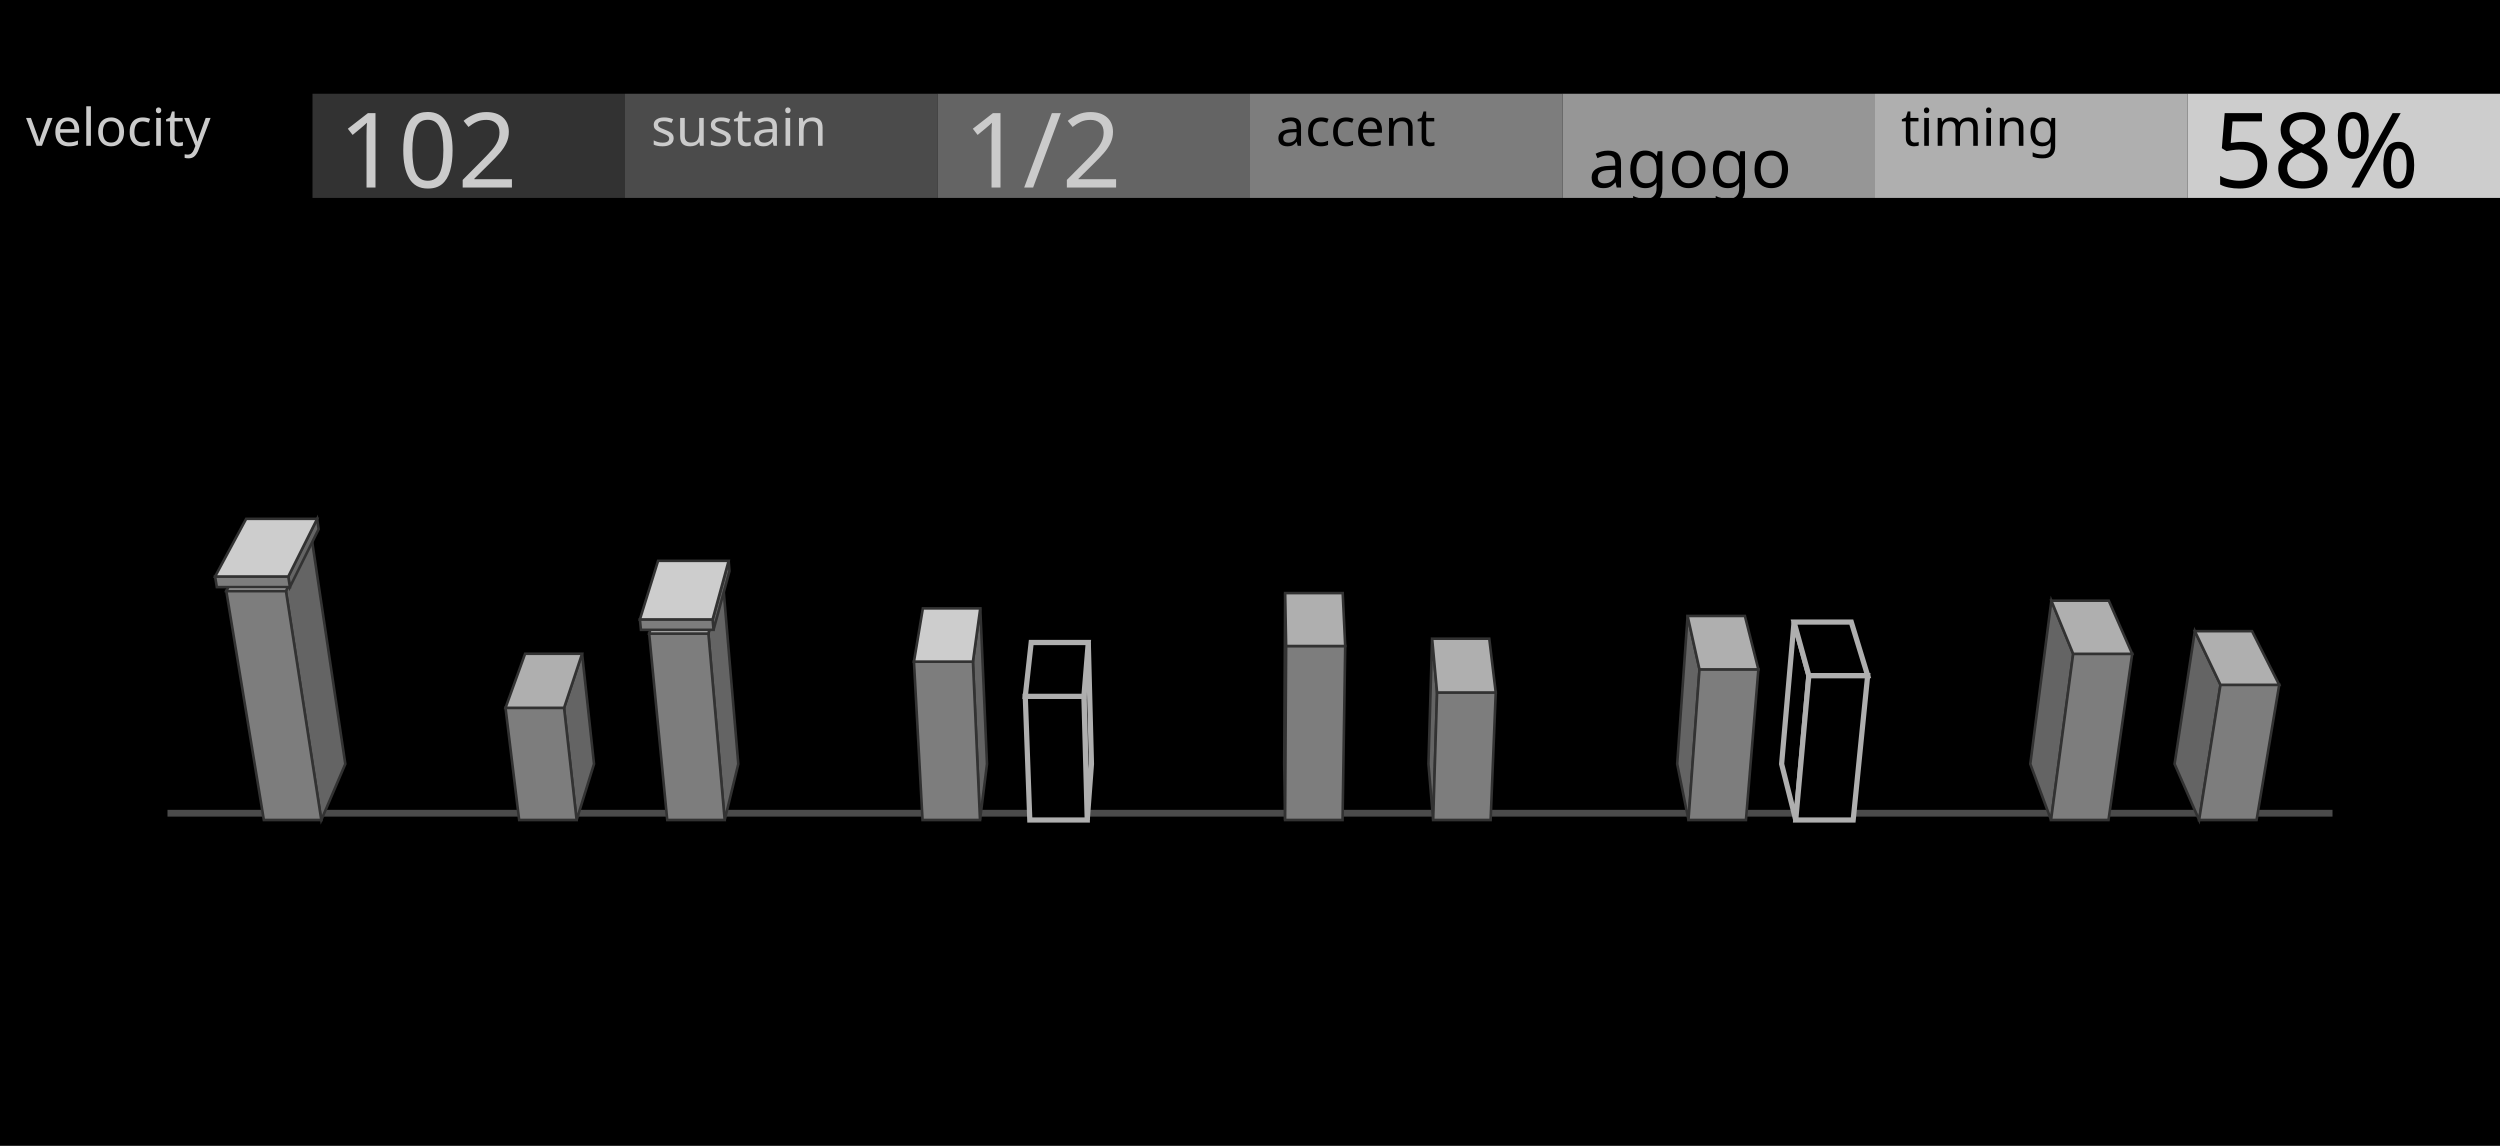
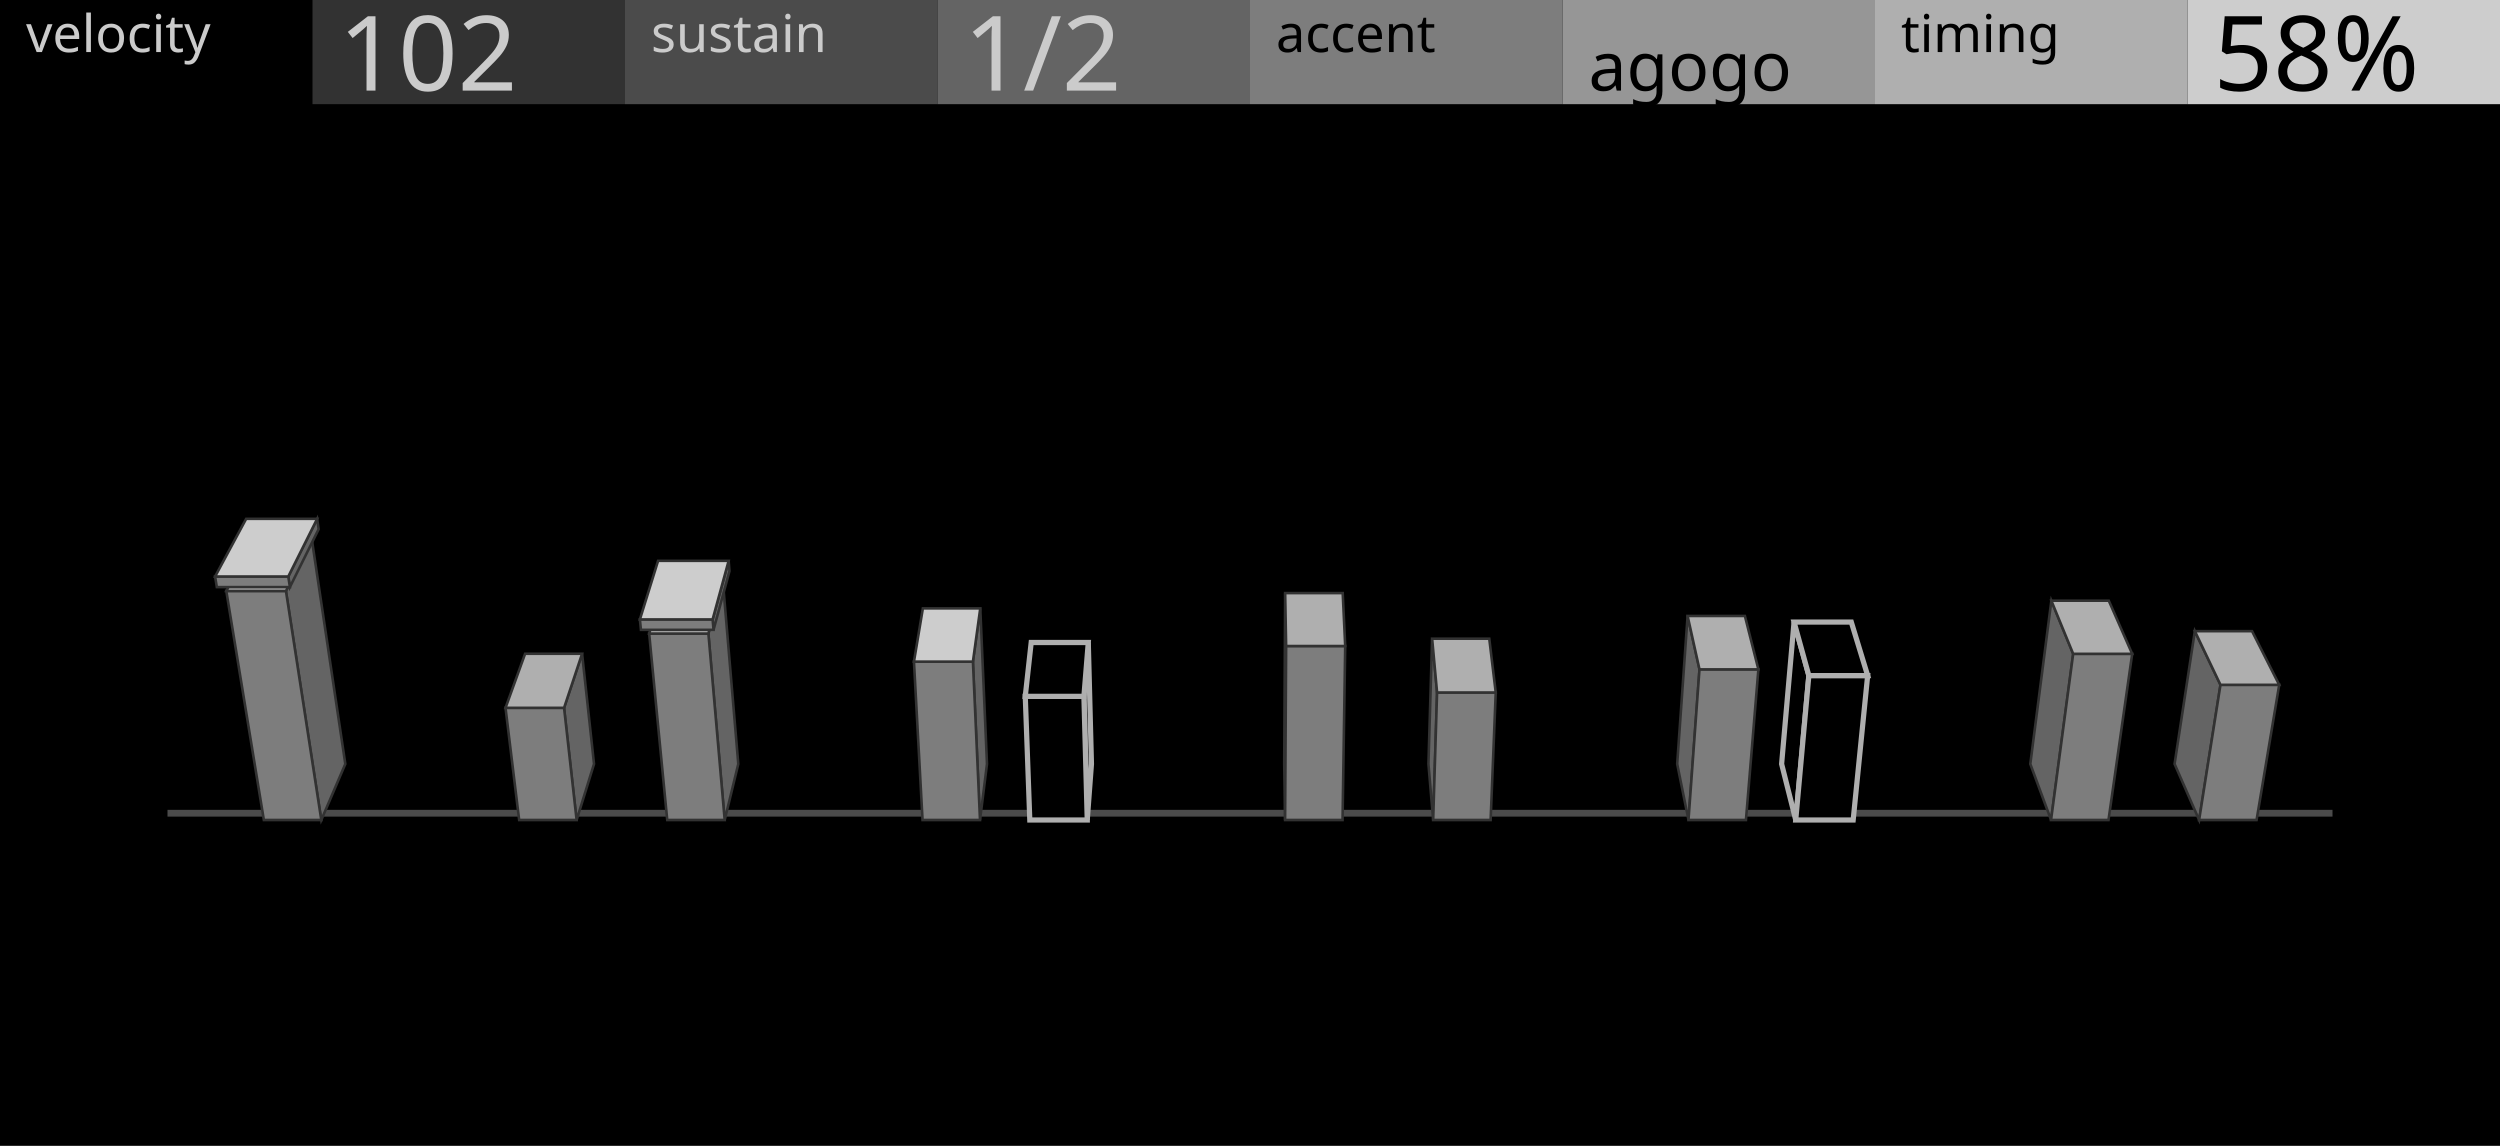
<svg xmlns="http://www.w3.org/2000/svg" width="480" height="220" viewBox="0 0 480 220">
  <rect x="0" y="0" width="480" height="220" fill="#000000" stroke="none" />
  <path d="M32.31,156.64 L447.69,156.64 L447.69,155.64 L32.31,155.64 Z" fill="#4B4B4B" stroke="#4B4B4B" stroke-width="0.3" />
  <path d="M422.23,157.44 L417.52,146.68 L421.41,121.18 L426.33,131.49 Z" fill="#646464" stroke="#323232" stroke-width="0.5" />
  <path d="M422.23,157.44 L433.26,157.44 L437.61,131.49 L426.33,131.49 Z" fill="#7D7D7D" stroke="#323232" stroke-width="0.5" />
  <path d="M426.33,131.49 L437.61,131.49 L432.39,121.18 L421.41,121.18 Z" fill="#AFAFAF" stroke="#323232" stroke-width="0.5" />
  <path d="M61.69,157.44 L66.3,146.68 L59.86,103.49 L54.9,113.47 Z" fill="#646464" stroke="#323232" stroke-width="0.5" />
  <path d="M50.66,157.44 L61.69,157.44 L54.9,113.47 L43.45,113.47 Z" fill="#7D7D7D" stroke="#323232" stroke-width="0.5" />
  <path d="M43.45,113.47 L54.9,113.47 L59.86,103.49 L48.72,103.49 Z" fill="#AFAFAF" stroke="#323232" stroke-width="0.5" />
  <path d="M55.66,112.72 L61.18,101.6 L60.89,99.62 L55.35,110.69 Z" fill="#646464" stroke="#323232" stroke-width="0.5" />
  <path d="M41.63,112.72 L55.66,112.72 L55.35,110.69 L41.3,110.69 Z" fill="#7D7D7D" stroke="#323232" stroke-width="0.5" />
  <path d="M41.3,110.69 L55.35,110.69 L60.89,99.62 L47.26,99.62 Z" fill="#CDCDCD" stroke="#323232" stroke-width="0.5" />
  <path d="M393.8,157.44 L389.82,146.68 L393.86,115.34 L398.05,125.54 Z" fill="#646464" stroke="#323232" stroke-width="0.5" />
  <path d="M393.8,157.44 L404.83,157.44 L409.38,125.54 L398.05,125.54 Z" fill="#7D7D7D" stroke="#323232" stroke-width="0.5" />
  <path d="M398.05,125.54 L409.38,125.54 L404.89,115.34 L393.86,115.34 Z" fill="#AFAFAF" stroke="#323232" stroke-width="0.5" />
  <path d="M110.71,157.44 L114.05,146.68 L111.76,125.52 L108.3,135.91 Z" fill="#646464" stroke="#323232" stroke-width="0.5" />
  <path d="M99.68,157.44 L110.71,157.44 L108.3,135.91 L97.06,135.91 Z" fill="#7D7D7D" stroke="#323232" stroke-width="0.5" />
  <path d="M97.06,135.91 L108.3,135.91 L111.76,125.52 L100.82,125.52 Z" fill="#AFAFAF" stroke="#323232" stroke-width="0.5" />
  <path d="M344.78,157.44 L342.07,146.68 L344.46,119.44 L347.3,129.71 Z" fill="#000000" stroke="#AFAFAF" stroke-width="1" />
  <path d="M344.78,157.44 L355.81,157.44 L358.59,129.71 L347.3,129.71 Z" fill="#000000" stroke="#AFAFAF" stroke-width="1" />
  <path d="M347.3,129.71 L358.59,129.71 L355.45,119.44 L344.46,119.44 Z" fill="#000000" stroke="#AFAFAF" stroke-width="1" />
  <path d="M139.14,157.44 L141.75,146.68 L138.78,111.52 L136.01,121.64 Z" fill="#646464" stroke="#323232" stroke-width="0.5" />
  <path d="M128.11,157.44 L139.14,157.44 L136.01,121.64 L124.64,121.64 Z" fill="#7D7D7D" stroke="#323232" stroke-width="0.5" />
  <path d="M124.64,121.64 L136.01,121.64 L138.78,111.52 L127.71,111.52 Z" fill="#AFAFAF" stroke="#323232" stroke-width="0.5" />
  <path d="M137,120.93 L140.06,109.64 L139.9,107.68 L136.82,118.93 Z" fill="#646464" stroke="#323232" stroke-width="0.5" />
  <path d="M123.06,120.93 L137,120.93 L136.82,118.93 L122.86,118.93 Z" fill="#7D7D7D" stroke="#323232" stroke-width="0.5" />
  <path d="M122.86,118.93 L136.82,118.93 L139.9,107.68 L126.35,107.68 Z" fill="#CDCDCD" stroke="#323232" stroke-width="0.5" />
  <path d="M324.19,157.44 L322.02,146.68 L324.02,118.27 L326.3,128.52 Z" fill="#646464" stroke="#323232" stroke-width="0.5" />
  <path d="M324.19,157.44 L335.22,157.44 L337.61,128.52 L326.3,128.52 Z" fill="#7D7D7D" stroke="#323232" stroke-width="0.5" />
  <path d="M326.3,128.52 L337.61,128.52 L335.02,118.27 L324.02,118.27 Z" fill="#AFAFAF" stroke="#323232" stroke-width="0.5" />
  <path d="M188.16,157.44 L189.5,146.68 L188.21,116.81 L186.8,127.03 Z" fill="#646464" stroke="#323232" stroke-width="0.5" />
  <path d="M177.13,157.44 L188.16,157.44 L186.8,127.03 L175.48,127.03 Z" fill="#7D7D7D" stroke="#323232" stroke-width="0.5" />
  <path d="M175.48,127.03 L186.8,127.03 L188.21,116.81 L177.19,116.81 Z" fill="#CDCDCD" stroke="#323232" stroke-width="0.5" />
  <path d="M275.17,157.44 L274.26,146.68 L274.97,122.63 L275.92,132.96 Z" fill="#646464" stroke="#323232" stroke-width="0.5" />
  <path d="M275.17,157.44 L286.2,157.44 L287.18,132.96 L275.92,132.96 Z" fill="#7D7D7D" stroke="#323232" stroke-width="0.5" />
  <path d="M275.92,132.96 L287.18,132.96 L285.94,122.63 L274.97,122.63 Z" fill="#AFAFAF" stroke="#323232" stroke-width="0.5" />
  <path d="M208.75,157.44 L209.56,146.68 L208.95,123.36 L208.11,133.7 Z" fill="#000000" stroke="#AFAFAF" stroke-width="1" />
  <path d="M197.72,157.44 L208.75,157.44 L208.11,133.7 L196.85,133.7 Z" fill="#000000" stroke="#AFAFAF" stroke-width="1" />
  <path d="M196.85,133.7 L208.11,133.7 L208.95,123.36 L197.99,123.36 Z" fill="#000000" stroke="#AFAFAF" stroke-width="1" />
  <path d="M246.74,157.44 L246.57,146.68 L246.75,113.88 L246.94,124.04 Z" fill="#646464" stroke="#323232" stroke-width="0.5" />
  <path d="M246.74,157.44 L257.77,157.44 L258.28,124.04 L246.94,124.04 Z" fill="#7D7D7D" stroke="#323232" stroke-width="0.5" />
  <path d="M246.94,124.04 L258.28,124.04 L257.8,113.88 L246.75,113.88 Z" fill="#AFAFAF" stroke="#323232" stroke-width="0.5" />
-   <rect x="0" y="18" width="60" height="20" fill="#000000" stroke="none" />
-   <rect x="60" y="18" width="60" height="20" fill="#323232" stroke="none" />
-   <rect x="120" y="18" width="60" height="20" fill="#4B4B4B" stroke="none" />
-   <rect x="180" y="18" width="60" height="20" fill="#646464" stroke="none" />
-   <rect x="240" y="18" width="60" height="20" fill="#7D7D7D" stroke="none" />
-   <rect x="300" y="18" width="60" height="20" fill="#969696" stroke="none" />
-   <rect x="360" y="18" width="60" height="20" fill="#AFAFAF" stroke="none" />
-   <rect x="420" y="18" width="60" height="20" fill="#CDCDCD" stroke="none" />
-   <text transform="matrix(1 0 0 1 5 28)" fill="#CBCBCB" font-family="UniversNextPro-Light" font-size="10px">velocity</text>
-   <text transform="matrix(1 0 0 1 65 36)" fill="#CBCBCB" font-family="UniversNextPro-Light" font-size="20px">102</text>
-   <text transform="matrix(1 0 0 1 125 28)" fill="#CBCBCB" font-family="UniversNextPro-Light" font-size="10px">sustain</text>
-   <text transform="matrix(1 0 0 1 185 36)" fill="#CBCBCB" font-family="UniversNextPro-Light" font-size="20px">1/2</text>
-   <text transform="matrix(1 0 0 1 245 28)" fill="#000000" font-family="UniversNextPro-Light" font-size="10px">accent</text>
-   <text transform="matrix(1 0 0 1 305 36)" fill="#000000" font-family="UniversNextPro-Light" font-size="13px">agogo</text>
-   <text transform="matrix(1 0 0 1 365 28)" fill="#000000" font-family="UniversNextPro-Light" font-size="10px">timing</text>
-   <text transform="matrix(1 0 0 1 425 36)" fill="#000000" font-family="UniversNextPro-Light" font-size="20px">58%</text>
+   <rect x="0" y="0" width="60" height="20" fill="#000000" stroke="none" />
+   <rect x="60" y="0" width="60" height="20" fill="#323232" stroke="none" />
+   <rect x="120" y="0" width="60" height="20" fill="#4B4B4B" stroke="none" />
+   <rect x="180" y="0" width="60" height="20" fill="#646464" stroke="none" />
+   <rect x="240" y="0" width="60" height="20" fill="#7D7D7D" stroke="none" />
+   <rect x="300" y="0" width="60" height="20" fill="#969696" stroke="none" />
+   <rect x="360" y="0" width="60" height="20" fill="#AFAFAF" stroke="none" />
+   <rect x="420" y="0" width="60" height="20" fill="#CDCDCD" stroke="none" />
+   <text transform="matrix(1 0 0 1 5 10)" fill="#CBCBCB" font-family="UniversNextPro-Light" font-size="10px">velocity</text>
+   <text transform="matrix(1 0 0 1 65 17.4)" fill="#CBCBCB" font-family="UniversNextPro-Light" font-size="20px">102</text>
+   <text transform="matrix(1 0 0 1 125 10)" fill="#CBCBCB" font-family="UniversNextPro-Light" font-size="10px">sustain</text>
+   <text transform="matrix(1 0 0 1 185 17.4)" fill="#CBCBCB" font-family="UniversNextPro-Light" font-size="20px">1/2</text>
+   <text transform="matrix(1 0 0 1 245 10)" fill="#000000" font-family="UniversNextPro-Light" font-size="10px">accent</text>
+   <text transform="matrix(1 0 0 1 305 17.4)" fill="#000000" font-family="UniversNextPro-Light" font-size="13px">agogo</text>
+   <text transform="matrix(1 0 0 1 365 10)" fill="#000000" font-family="UniversNextPro-Light" font-size="10px">timing</text>
+   <text transform="matrix(1 0 0 1 425 17.4)" fill="#000000" font-family="UniversNextPro-Light" font-size="20px">58%</text>
</svg>
